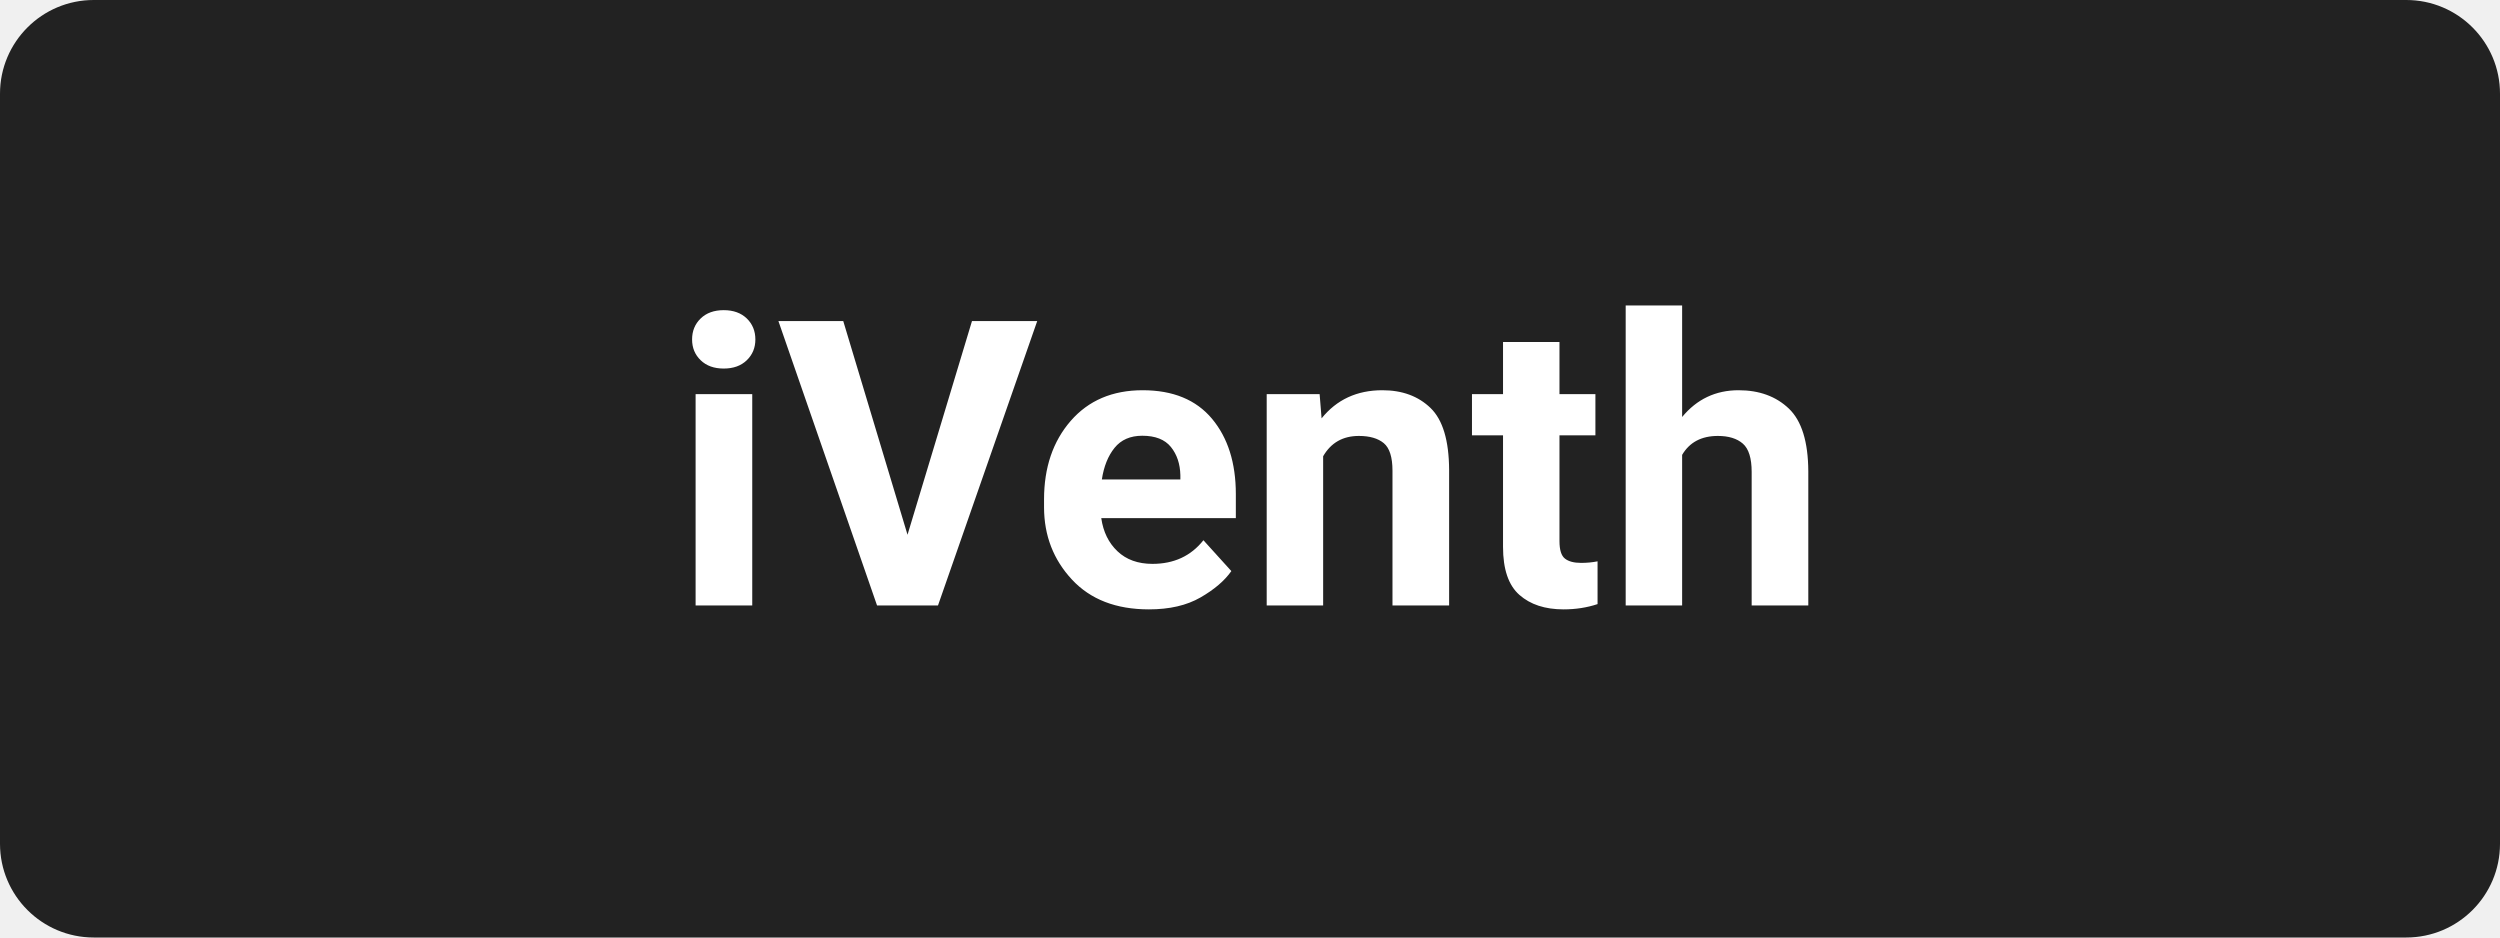
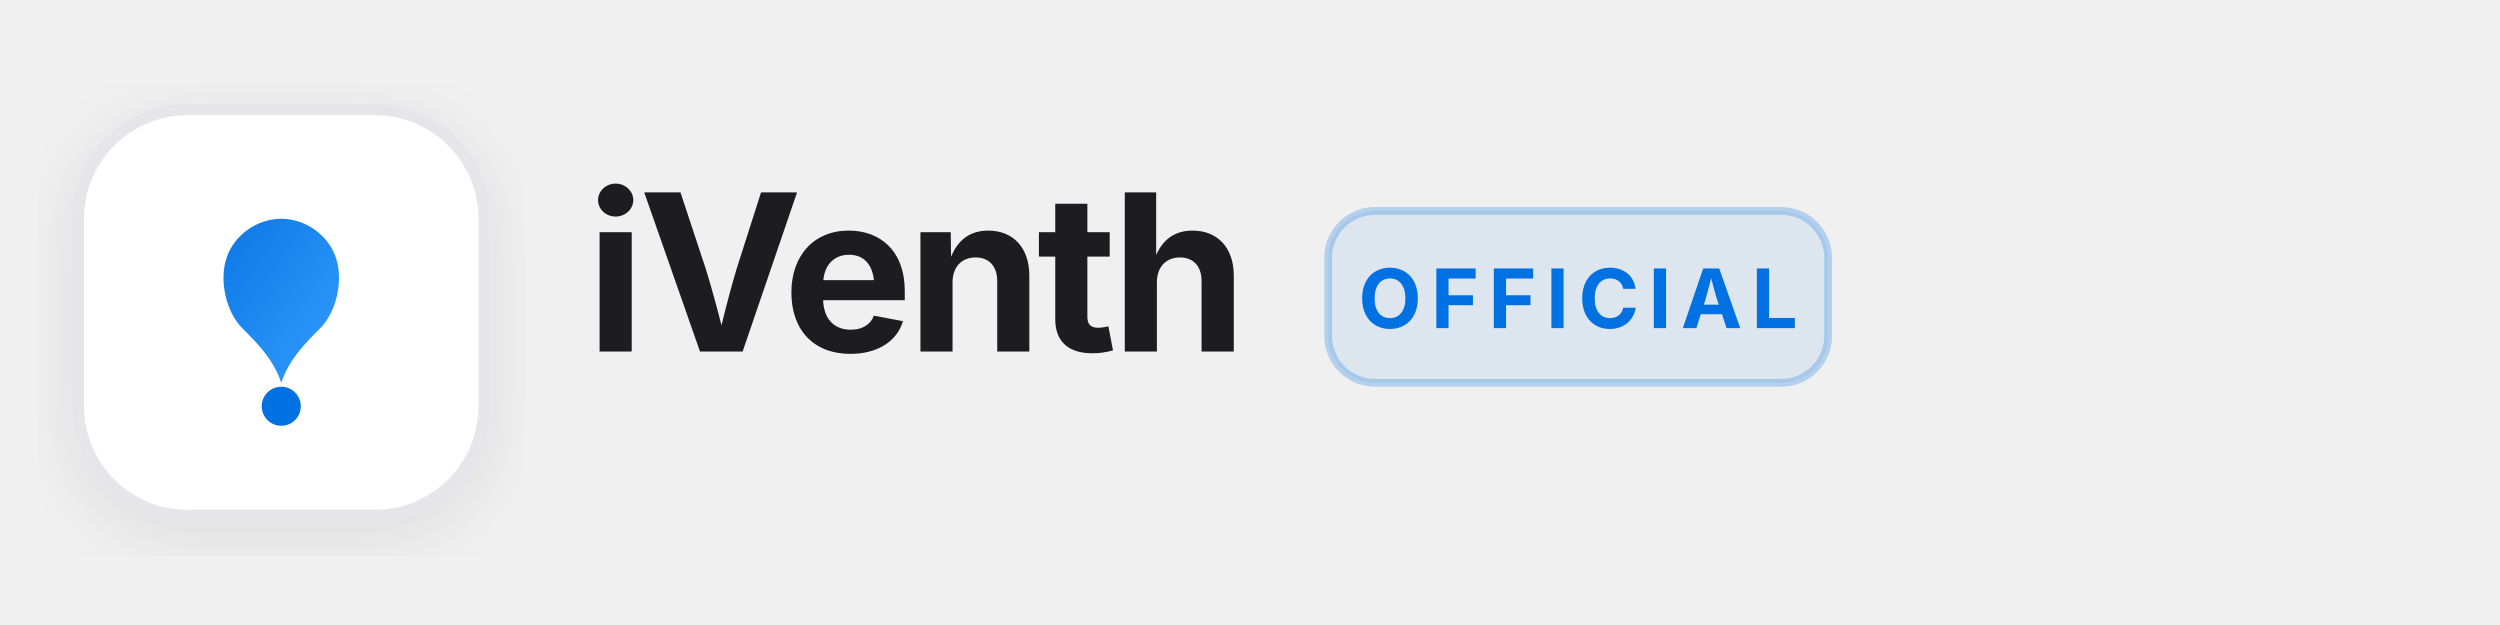
- <svg xmlns="http://www.w3.org/2000/svg" viewBox="0 0 400 150" width="400" height="150">
-   <rect width="100%" height="100%" fill="#222222" rx="15" />
-   <text x="50%" y="50%" font-family="'Segoe UI', Roboto, Helvetica, Arial, sans-serif" font-size="64" font-weight="bold" fill="#FFFFFF" text-anchor="middle" dominant-baseline="central">
+ <svg xmlns="http://www.w3.org/2000/svg" viewBox="0 0 320 80" width="320" height="80" fill="none">
+   <defs>
+     <linearGradient id="appleBlue" x1="0%" y1="0%" x2="100%" y2="100%">
+       <stop offset="0%" stop-color="#0071e3" />
+       <stop offset="100%" stop-color="#2997ff" />
+     </linearGradient>
+     <filter id="softShadow" x="-10%" y="-10%" width="120%" height="120%">
+       <feDropShadow dx="0" dy="2" stdDeviation="4" flood-color="#000000" flood-opacity="0.08" />
+     </filter>
+   </defs>
+   <g transform="translate(10, 14)">
+     <rect x="0" y="0" width="52" height="52" rx="14" fill="#ffffff" stroke="#e5e5ea" stroke-width="1.5" filter="url(#softShadow)" />
+     <path d="M26 14 C23 14 20 16 19 19 C18 22 19 26 21 28 C23 30 25 32 26 35 C27 32 29 30 31 28 C33 26 34 22 33 19 C32 16 29 14 26 14 Z" fill="url(#appleBlue)" opacity="0.95" />
+     <circle cx="26" cy="38" r="2.5" fill="#0071e3" />
+   </g>
+   <text x="75" y="45" font-family="-apple-system, BlinkMacSystemFont, 'SF Pro Display', 'Inter', sans-serif" font-size="28" font-weight="700" letter-spacing="-0.8" fill="#1d1d1f">
    iVenth
  </text>
+   <rect x="170" y="27" width="64" height="22" rx="6" fill="rgba(0, 113, 227, 0.08)" stroke="rgba(0, 113, 227, 0.25)" />
+   <text x="202" y="42" font-family="-apple-system, BlinkMacSystemFont, 'SF Pro Display', 'Inter', sans-serif" font-size="10.5" font-weight="700" letter-spacing="1.2" fill="#0071e3" text-anchor="middle">
+     OFFICIAL
+   </text>
</svg>
